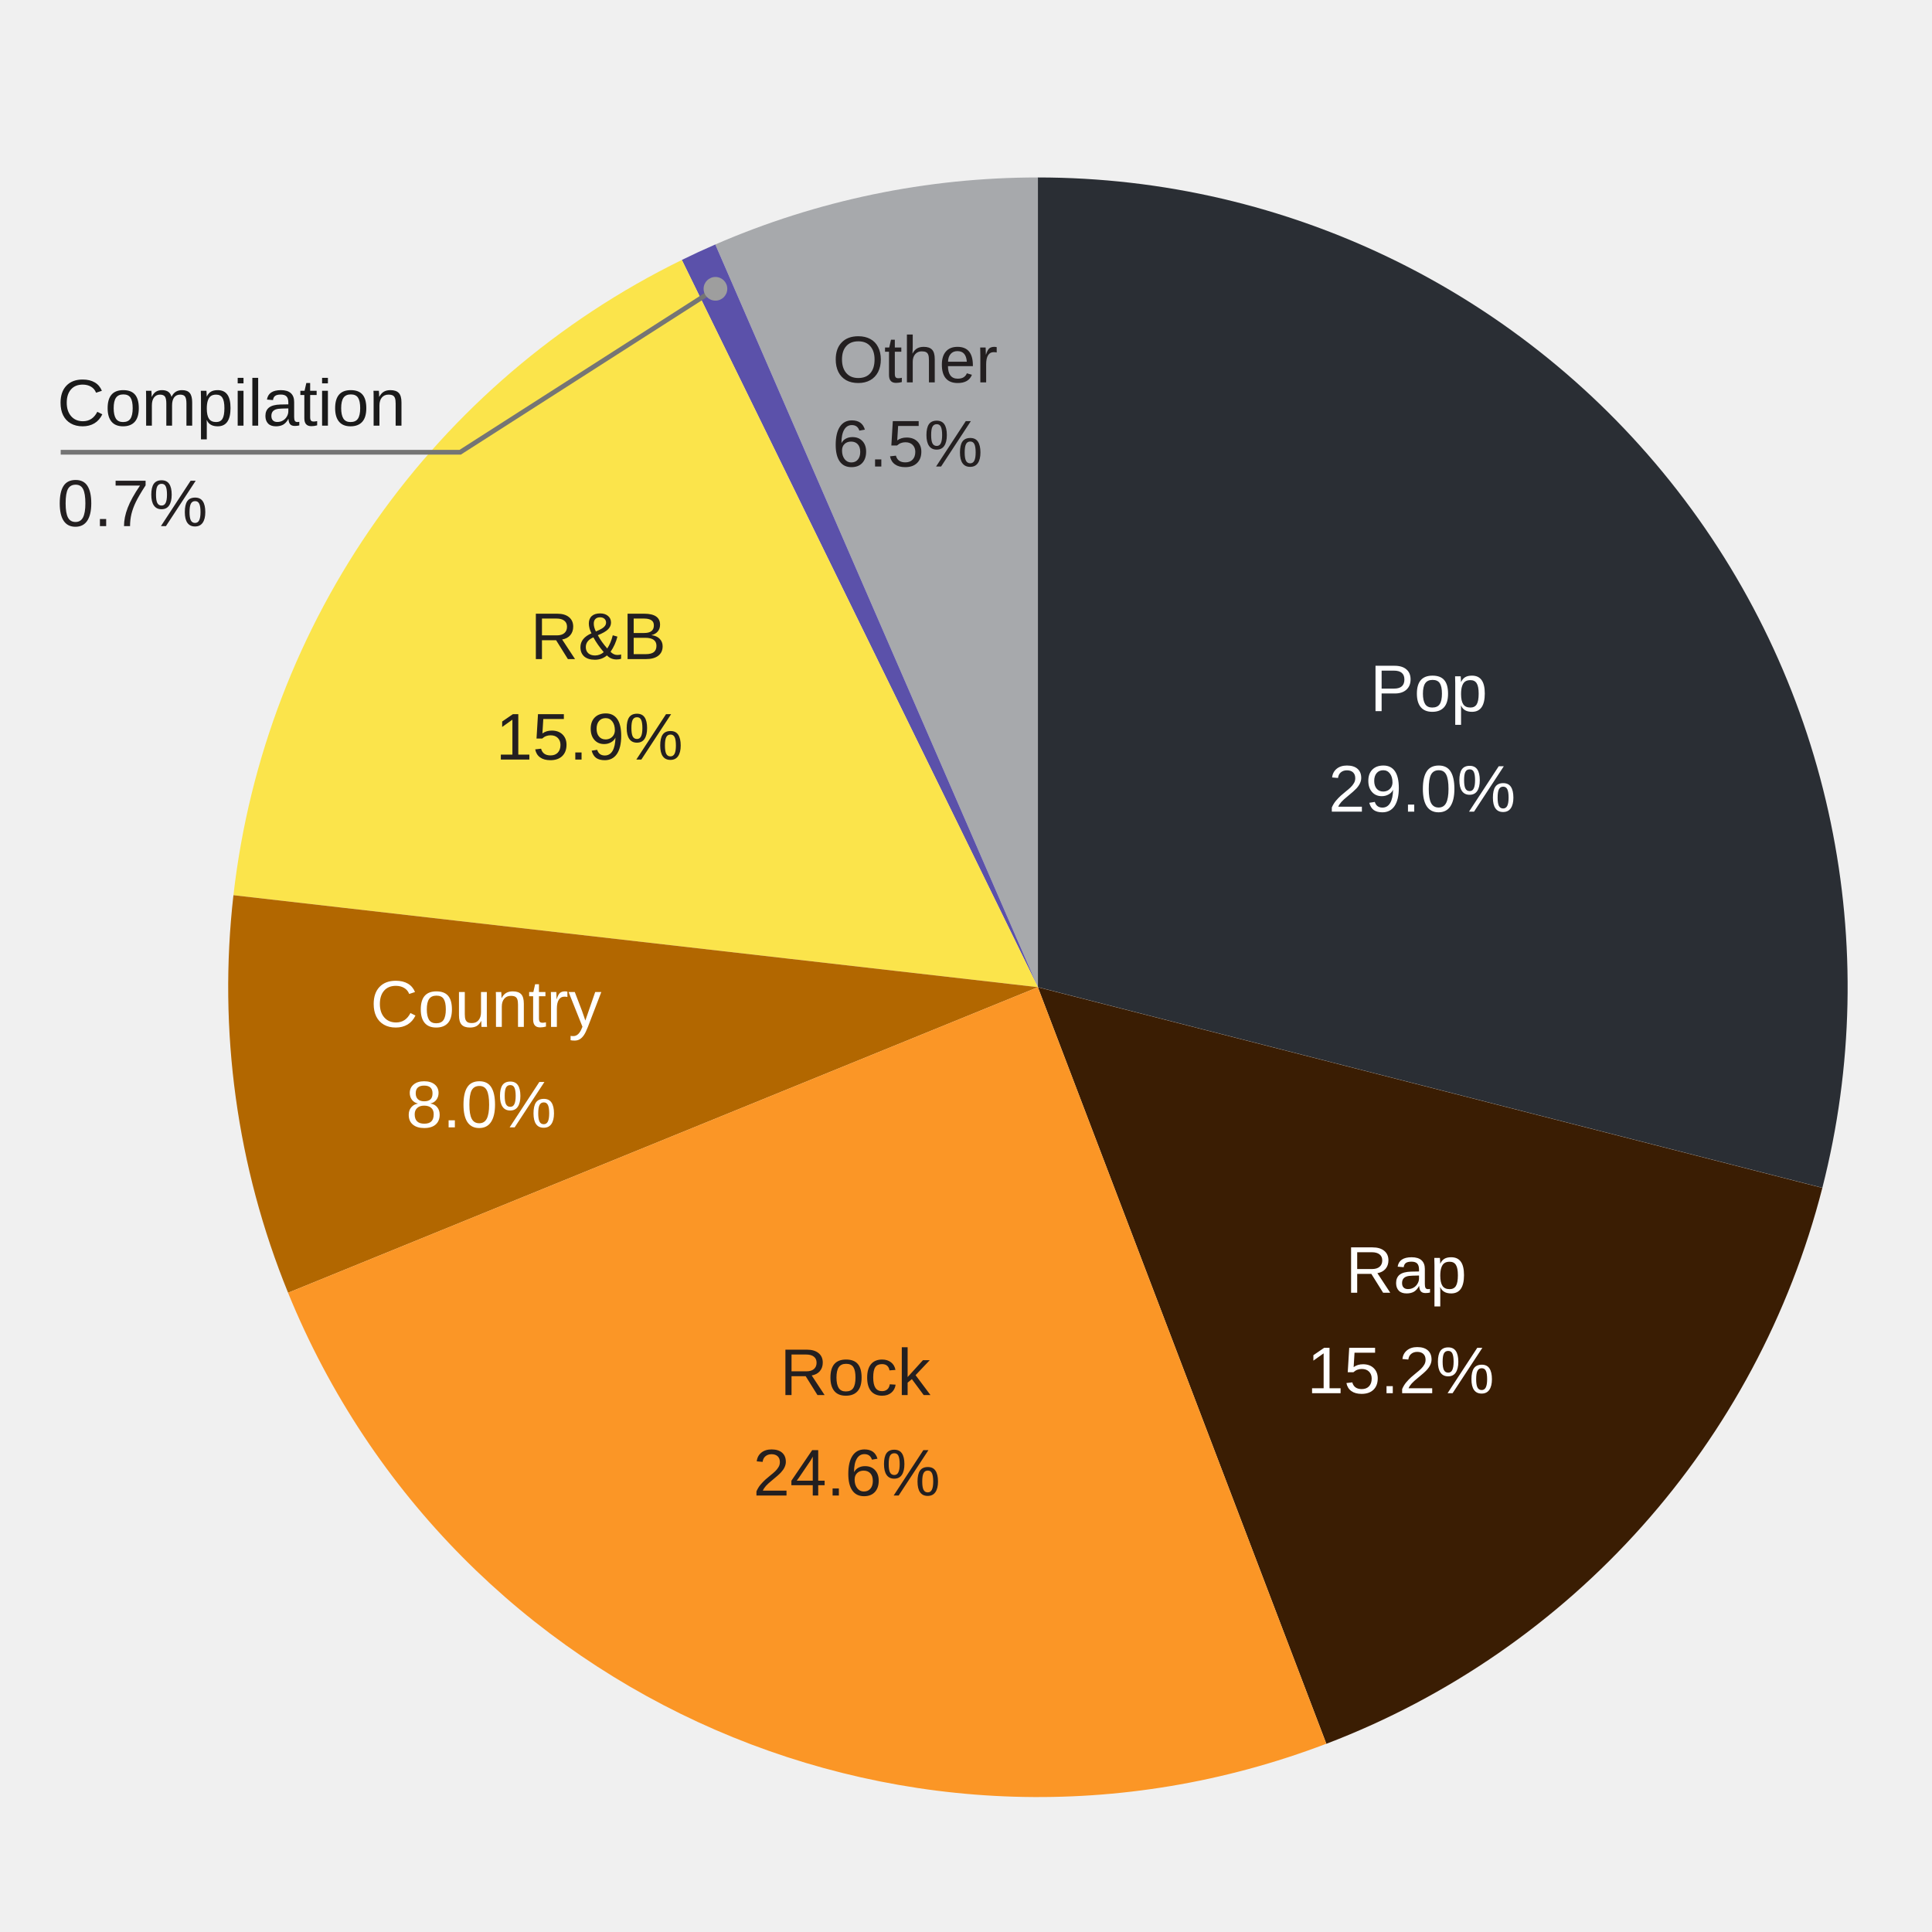
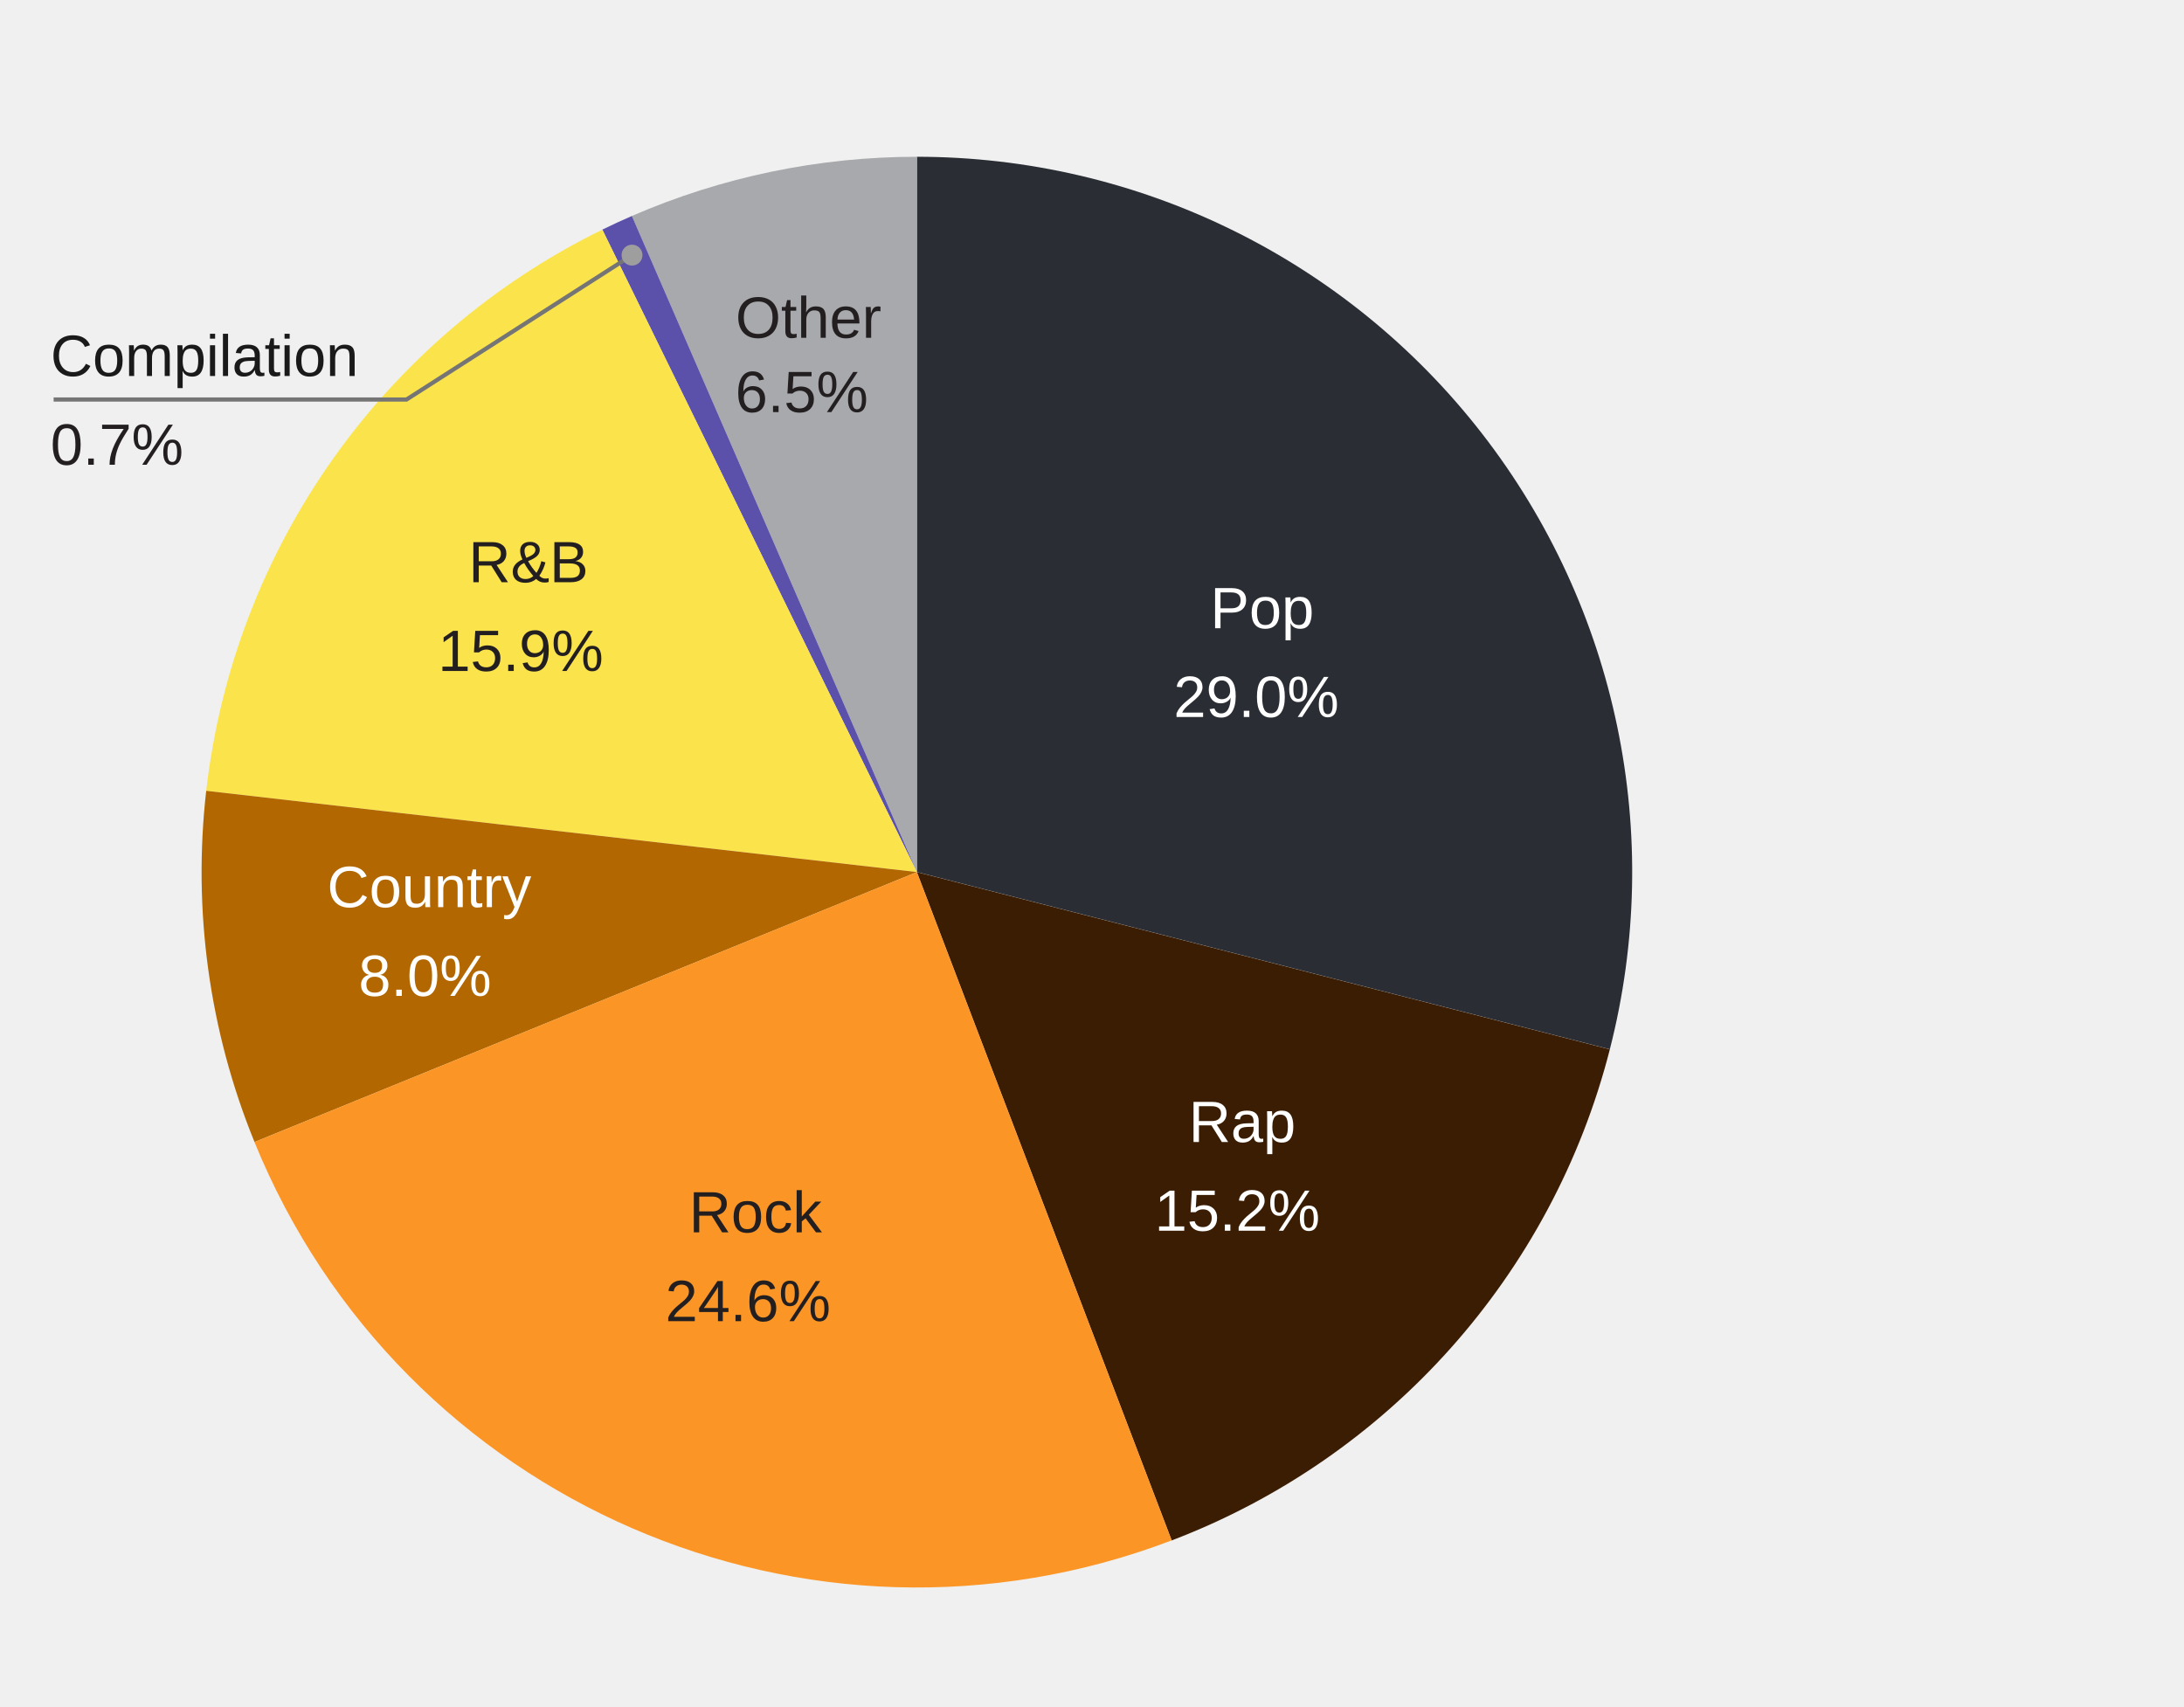
- <svg xmlns="http://www.w3.org/2000/svg" id="Layer_1" data-name="Layer 1" viewBox="0 0 409.68 409.68">
+ <svg xmlns="http://www.w3.org/2000/svg" id="Layer_1" data-name="Layer 1" viewBox="0 0 524.248 409.68">
  <path d="M220.09,37.63c53.04,0,103.09,24.51,135.62,66.4,32.53,41.89,43.87,96.46,30.72,147.84l-166.34-42.55V37.63Z" fill="#2a2e34" />
  <path d="M386.43,251.88c-13.82,54.05-53.05,98.01-105.18,117.89l-61.17-160.43,166.34,42.55Z" fill="#3a1d03" />
  <path d="M151.68,51.84c21.59-9.38,44.87-14.21,68.4-14.21V209.33L151.68,51.84Z" fill="#a7a9ac" />
  <path d="M144.58,55.12c2.34-1.15,4.71-2.24,7.1-3.28l68.4,157.48L144.58,55.12Z" fill="#5b51aa" />
  <path d="M49.5,189.83c6.65-58.18,42.49-108.96,95.09-134.71l75.5,154.21-170.59-19.5Z" fill="#fbe44b" />
  <path d="M61.09,274.13c-10.88-26.68-14.86-55.68-11.59-84.3l170.59,19.5L61.09,274.13Z" fill="#b26700" />
  <path d="M281.25,369.76c-87.18,33.24-184.95-9.23-220.17-95.63l159-64.8,61.17,160.43Z" fill="#fb9626" />
  <text transform="translate(176.56 81.08)" fill="#231f20" font-family="FuturaPT-Book, Futura PT, Futura,Trebuchet MS,Arial,sans-serif" font-size="14">
    <tspan x="0" y="0">Other</tspan>
  </text>
  <text transform="translate(176.49 98.92)" fill="#231f20" font-family="FuturaPT-Book, Futura PT, Futura,Trebuchet MS,Arial,sans-serif" font-size="14">
    <tspan x="0" y="0">6.5%</tspan>
  </text>
  <text transform="translate(12.12 90.26)" fill="#1a1a1a" font-family="FuturaPT-Book, Futura PT, Futura,Trebuchet MS,Arial,sans-serif" font-size="14">
    <tspan x="0" y="0">Compilation</tspan>
  </text>
  <text transform="translate(12.12 111.56)" fill="#231f20" font-family="FuturaPT-Book, Futura PT, Futura,Trebuchet MS,Arial,sans-serif" font-size="14">
    <tspan x="0" y="0">0.7%</tspan>
  </text>
  <polyline points="12.87 95.9 97.58 95.9 151.71 61.24" fill="none" stroke="#757575" stroke-miterlimit="10" />
  <path d="M154.22,61.24c0-1.38-1.12-2.51-2.51-2.51s-2.51,1.12-2.51,2.51,1.12,2.51,2.51,2.51,2.51-1.12,2.51-2.51" fill="#9e9e9e" />
  <text transform="translate(112.47 139.76)" fill="#231f20" font-family="FuturaPT-Book, Futura PT, Futura,Trebuchet MS,Arial,sans-serif" font-size="14">
    <tspan x="0" y="0">R&amp;B</tspan>
  </text>
  <text transform="translate(105.14 161.06)" fill="#231f20" font-family="FuturaPT-Book, Futura PT, Futura,Trebuchet MS,Arial,sans-serif" font-size="14">
    <tspan x="0" y="0">15.9%</tspan>
  </text>
  <text transform="translate(78.52 217.75)" fill="#fff" font-family="FuturaPT-Book, Futura PT, Futura,Trebuchet MS,Arial,sans-serif" font-size="14">
    <tspan x="0" y="0">Country</tspan>
  </text>
  <text transform="translate(86.06 239.06)" fill="#fff" font-family="FuturaPT-Book, Futura PT, Futura,Trebuchet MS,Arial,sans-serif " font-size="14">
    <tspan x="0" y="0">8.0%</tspan>
  </text>
  <text transform="translate(165.39 295.82)" fill="#231f20" font-family="FuturaPT-Book, Futura PT, Futura,Trebuchet MS,Arial,sans-serif" font-size="14">
    <tspan x="0" y="0">Rock</tspan>
  </text>
  <text transform="translate(159.7 317.13)" fill="#231f20" font-family="FuturaPT-Book, Futura PT, Futura,Trebuchet MS,Arial,sans-serif" font-size="14">
    <tspan x="0" y="0">24.6%</tspan>
  </text>
  <text transform="translate(290.52 150.8)" fill="#fff" font-family="FuturaPT-Book, Futura PT, Futura,Trebuchet MS,Arial,sans-serif" font-size="14">
    <tspan x="0" y="0">Pop</tspan>
  </text>
  <text transform="translate(281.71 172.11)" fill="#fff" font-family="FuturaPT-Book, Futura PT, Futura,Trebuchet MS,Arial,sans-serif" font-size="14">
    <tspan x="0" y="0">29.0%</tspan>
  </text>
  <text transform="translate(285.34 274.13)" fill="#fff" font-family="FuturaPT-Book, Futura PT, Futura,Trebuchet MS,Arial,sans-serif" font-size="14">
    <tspan x="0" y="0">Rap</tspan>
  </text>
  <text transform="translate(277.16 295.43)" fill="#fff" font-family="FuturaPT-Book, Futura PT, Futura,Trebuchet MS,Arial,sans-serif" font-size="14">
    <tspan x="0" y="0">15.2%</tspan>
  </text>
</svg>
